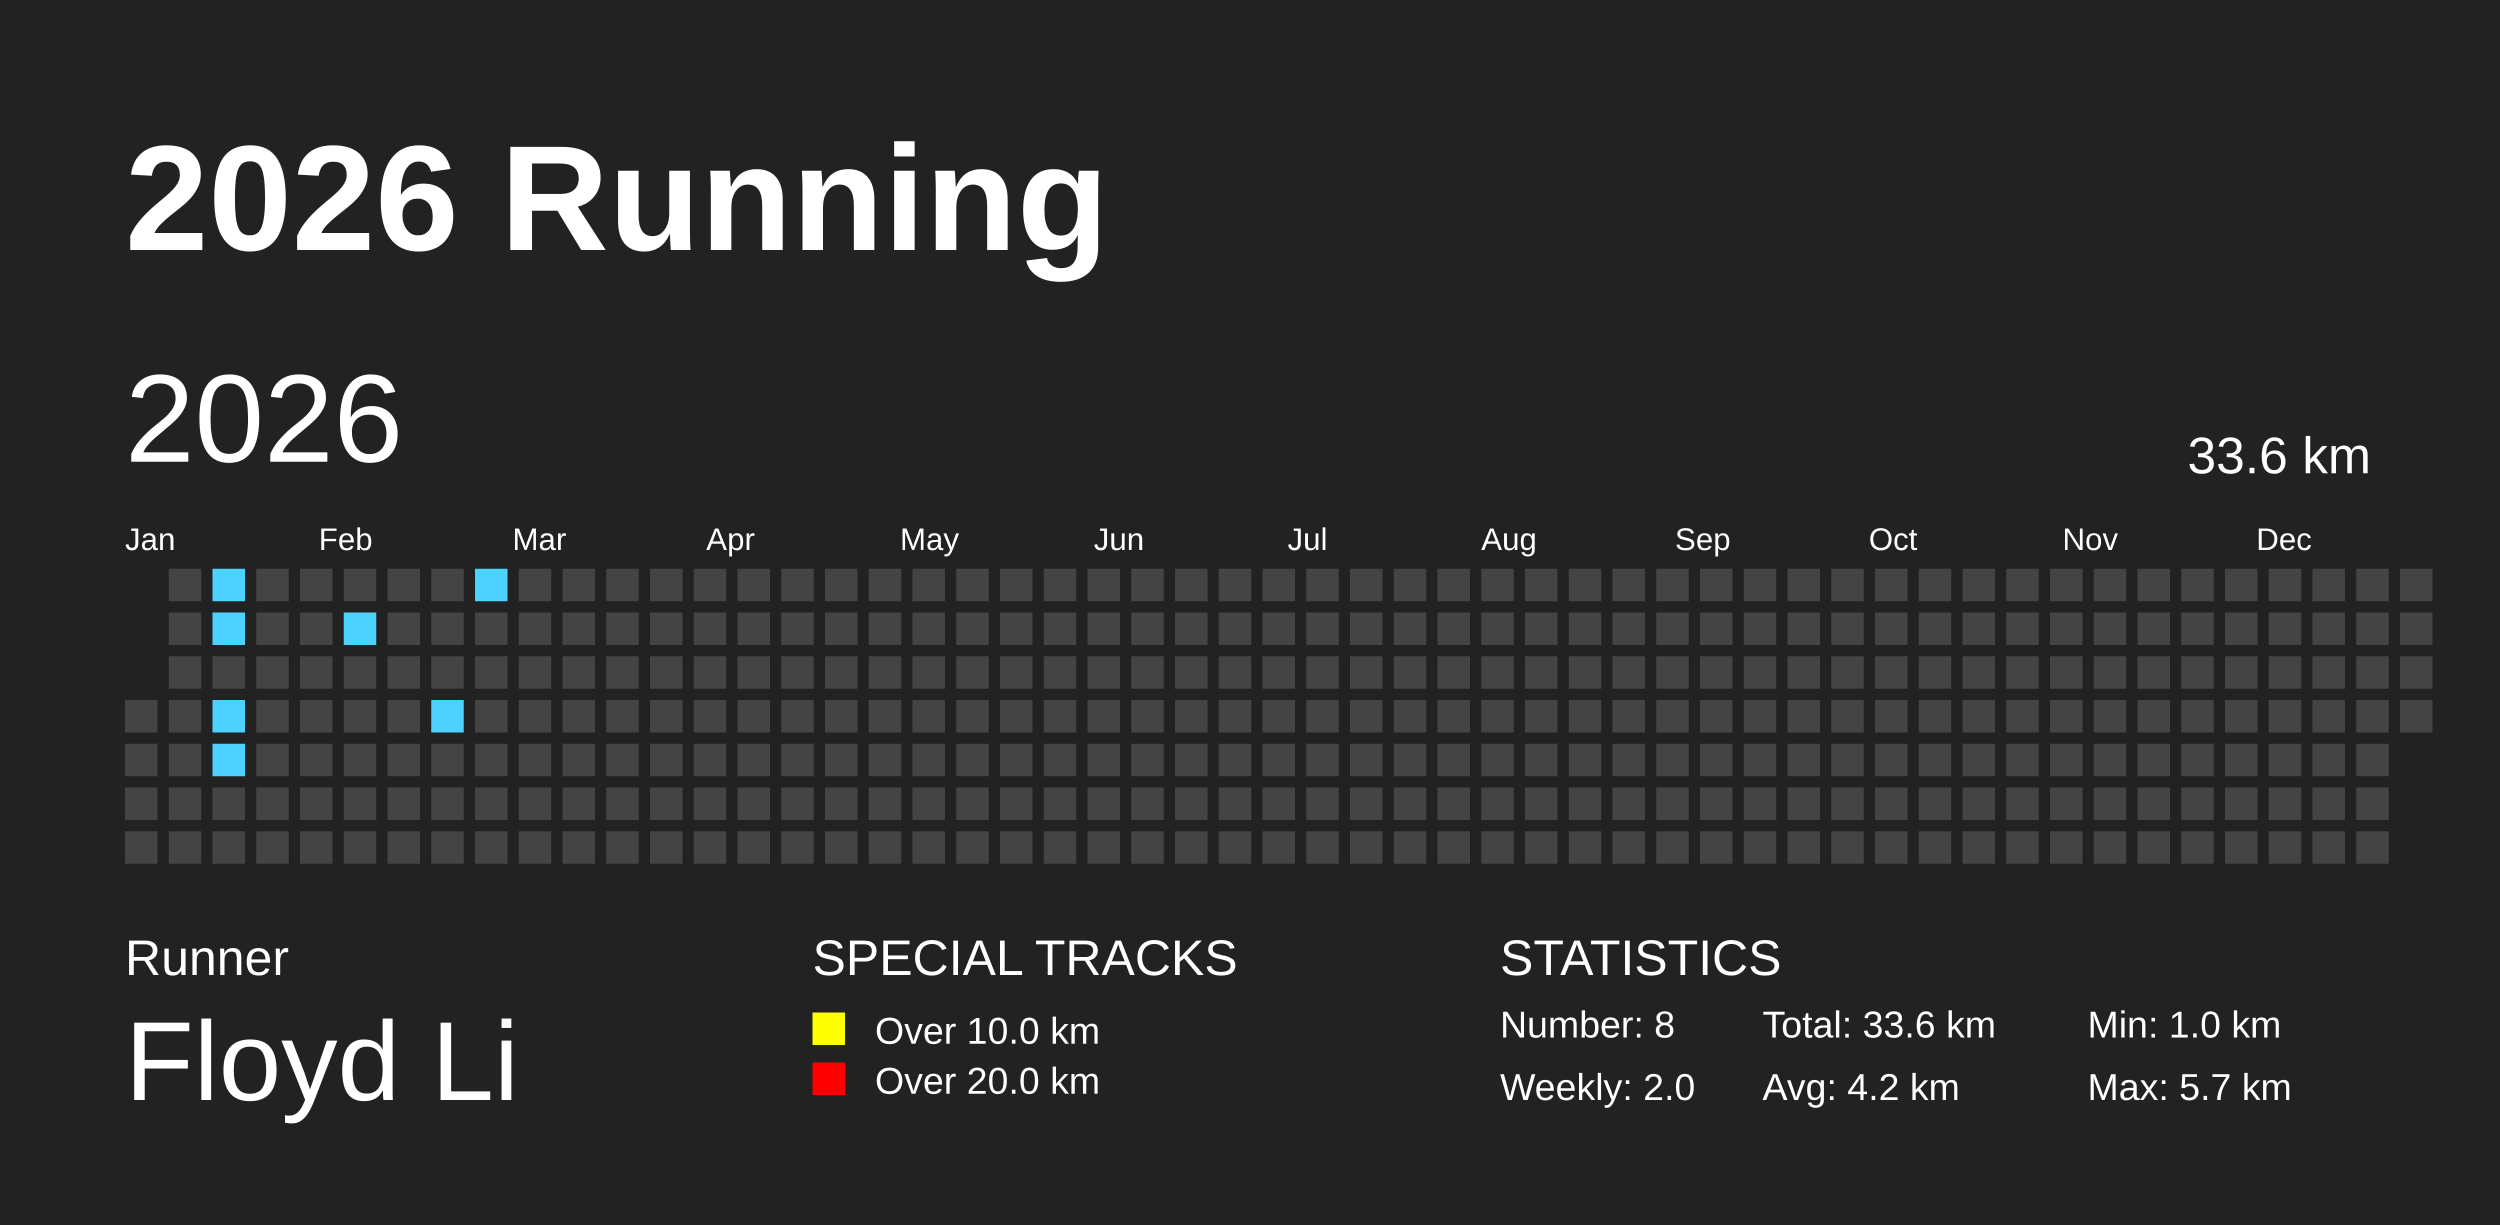
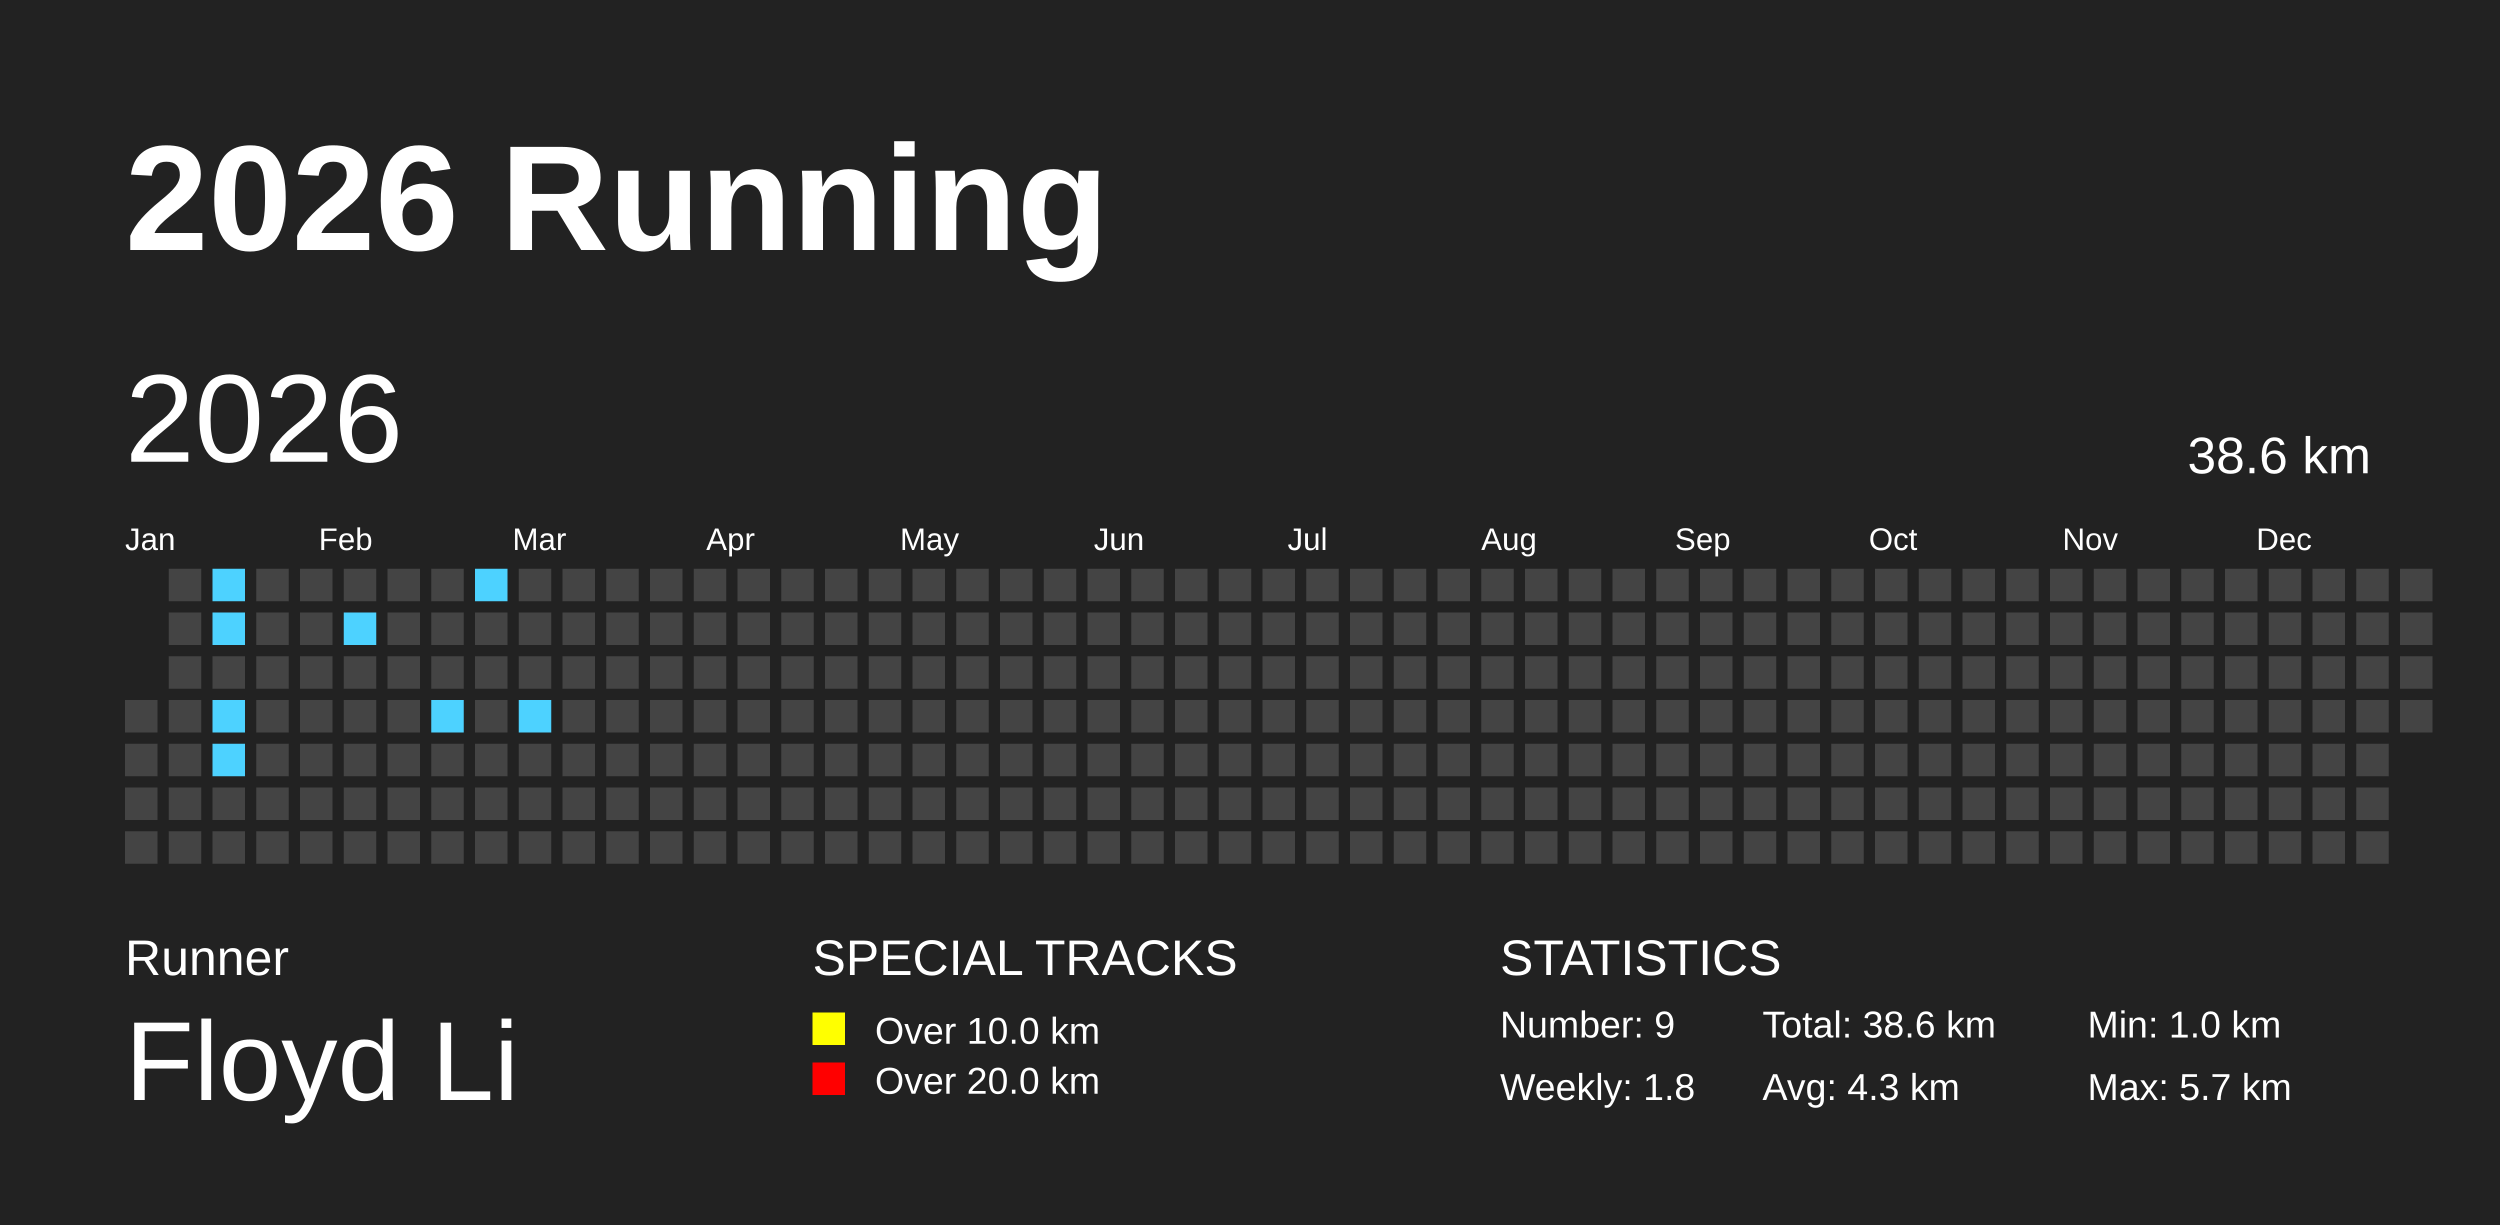
<svg xmlns="http://www.w3.org/2000/svg" baseProfile="full" height="98mm" version="1.1" viewBox="0,0,200,98" width="200mm">
  <defs />
  <rect fill="#222222" height="98" width="200" x="0" y="0" />
  <text fill="#FFFFFF" style="font-size:12px; font-family:Arial; font-weight:bold;" x="10" y="20">2026 Running</text>
  <text fill="#FFFFFF" style="font-size:4px; font-family:Arial" x="10" y="78">Runner</text>
  <text fill="#FFFFFF" style="font-size:9px; font-family:Arial" x="10" y="88">Floyd Li</text>
  <text fill="#FFFFFF" style="font-size:4px; font-family:Arial" x="65" y="78">SPECIAL TRACKS</text>
  <rect fill="yellow" height="2.6" width="2.6" x="65" y="81" />
  <text fill="#FFFFFF" style="font-size:3px; font-family:Arial" x="70" y="83.5">Over 10.0 km</text>
  <rect fill="red" height="2.6" width="2.6" x="65" y="85" />
  <text fill="#FFFFFF" style="font-size:3px; font-family:Arial" x="70" y="87.5">Over 20.0 km</text>
  <text fill="#FFFFFF" style="font-size:4px; font-family:Arial" x="120" y="78">STATISTICS</text>
-   <text fill="#FFFFFF" style="font-size:3px; font-family:Arial" x="120" y="83">Number: 8</text>
-   <text fill="#FFFFFF" style="font-size:3px; font-family:Arial" x="120" y="88">Weekly: 2.0</text>
-   <text fill="#FFFFFF" style="font-size:3px; font-family:Arial" x="141" y="83">Total: 33.6 km</text>
-   <text fill="#FFFFFF" style="font-size:3px; font-family:Arial" x="141" y="88">Avg: 4.2 km</text>
+   <text fill="#FFFFFF" style="font-size:3px; font-family:Arial" x="120" y="83">Number: 9</text>
+   <text fill="#FFFFFF" style="font-size:3px; font-family:Arial" x="120" y="88">Weekly: 1.8</text>
+   <text fill="#FFFFFF" style="font-size:3px; font-family:Arial" x="141" y="83">Total: 38.6 km</text>
+   <text fill="#FFFFFF" style="font-size:3px; font-family:Arial" x="141" y="88">Avg: 4.3 km</text>
  <text fill="#FFFFFF" style="font-size:3px; font-family:Arial" x="167" y="83">Min: 1.0 km</text>
  <text fill="#FFFFFF" style="font-size:3px; font-family:Arial" x="167" y="88">Max: 5.7 km</text>
  <text dominant-baseline="hanging" fill="#FFFFFF" style="font-size:10.0px; font-family:Arial;" x="10" y="30">2026</text>
-   <text dominant-baseline="hanging" fill="#FFFFFF" style="font-size:4.125px; font-family:Arial;" x="175" y="35">33.6 km</text>
+   <text dominant-baseline="hanging" fill="#FFFFFF" style="font-size:4.125px; font-family:Arial;" x="175" y="35">38.6 km</text>
  <text fill="#FFFFFF" style="font-size:2.5px; font-family:Arial" x="10.0" y="44">Jan</text>
  <text fill="#FFFFFF" style="font-size:2.5px; font-family:Arial" x="25.5" y="44">Feb</text>
  <text fill="#FFFFFF" style="font-size:2.5px; font-family:Arial" x="41.0" y="44">Mar</text>
  <text fill="#FFFFFF" style="font-size:2.5px; font-family:Arial" x="56.5" y="44">Apr</text>
  <text fill="#FFFFFF" style="font-size:2.5px; font-family:Arial" x="72.0" y="44">May</text>
  <text fill="#FFFFFF" style="font-size:2.5px; font-family:Arial" x="87.5" y="44">Jun</text>
  <text fill="#FFFFFF" style="font-size:2.5px; font-family:Arial" x="103.0" y="44">Jul</text>
  <text fill="#FFFFFF" style="font-size:2.5px; font-family:Arial" x="118.5" y="44">Aug</text>
  <text fill="#FFFFFF" style="font-size:2.5px; font-family:Arial" x="134.0" y="44">Sep</text>
  <text fill="#FFFFFF" style="font-size:2.5px; font-family:Arial" x="149.5" y="44">Oct</text>
  <text fill="#FFFFFF" style="font-size:2.5px; font-family:Arial" x="165.0" y="44">Nov</text>
  <text fill="#FFFFFF" style="font-size:2.5px; font-family:Arial" x="180.5" y="44">Dec</text>
  <rect fill="#444444" height="2.6" width="2.6" x="10.0" y="56.0" />
  <rect fill="#444444" height="2.6" width="2.6" x="10.0" y="59.5" />
  <rect fill="#444444" height="2.6" width="2.6" x="10.0" y="63.0" />
  <rect fill="#444444" height="2.6" width="2.6" x="10.0" y="66.5" />
  <rect fill="#444444" height="2.6" width="2.6" x="13.5" y="45.5" />
  <rect fill="#444444" height="2.6" width="2.6" x="13.5" y="49.0" />
  <rect fill="#444444" height="2.6" width="2.6" x="13.5" y="52.5" />
  <rect fill="#444444" height="2.6" width="2.6" x="13.5" y="56.0" />
  <rect fill="#444444" height="2.6" width="2.6" x="13.5" y="59.5" />
  <rect fill="#444444" height="2.6" width="2.6" x="13.5" y="63.0" />
  <rect fill="#444444" height="2.6" width="2.6" x="13.5" y="66.5" />
  <rect fill="#4DD2FF" height="2.6" width="2.6" x="17.0" y="45.5" />
  <rect fill="#4DD2FF" height="2.6" width="2.6" x="17.0" y="49.0" />
  <rect fill="#444444" height="2.6" width="2.6" x="17.0" y="52.5" />
  <rect fill="#4DD2FF" height="2.6" width="2.6" x="17.0" y="56.0" />
  <rect fill="#4DD2FF" height="2.6" width="2.6" x="17.0" y="59.5" />
  <rect fill="#444444" height="2.6" width="2.6" x="17.0" y="63.0" />
  <rect fill="#444444" height="2.6" width="2.6" x="17.0" y="66.5" />
  <rect fill="#444444" height="2.6" width="2.6" x="20.5" y="45.5" />
  <rect fill="#444444" height="2.6" width="2.6" x="20.5" y="49.0" />
  <rect fill="#444444" height="2.6" width="2.6" x="20.5" y="52.5" />
  <rect fill="#444444" height="2.6" width="2.6" x="20.5" y="56.0" />
  <rect fill="#444444" height="2.6" width="2.6" x="20.5" y="59.5" />
  <rect fill="#444444" height="2.6" width="2.6" x="20.5" y="63.0" />
  <rect fill="#444444" height="2.6" width="2.6" x="20.5" y="66.5" />
  <rect fill="#444444" height="2.6" width="2.6" x="24.0" y="45.5" />
  <rect fill="#444444" height="2.6" width="2.6" x="24.0" y="49.0" />
  <rect fill="#444444" height="2.6" width="2.6" x="24.0" y="52.5" />
  <rect fill="#444444" height="2.6" width="2.6" x="24.0" y="56.0" />
  <rect fill="#444444" height="2.6" width="2.6" x="24.0" y="59.5" />
  <rect fill="#444444" height="2.6" width="2.6" x="24.0" y="63.0" />
  <rect fill="#444444" height="2.6" width="2.6" x="24.0" y="66.5" />
  <rect fill="#444444" height="2.6" width="2.6" x="27.5" y="45.5" />
  <rect fill="#4DD2FF" height="2.6" width="2.6" x="27.5" y="49.0" />
  <rect fill="#444444" height="2.6" width="2.6" x="27.5" y="52.5" />
  <rect fill="#444444" height="2.6" width="2.6" x="27.5" y="56.0" />
  <rect fill="#444444" height="2.6" width="2.6" x="27.5" y="59.5" />
  <rect fill="#444444" height="2.6" width="2.6" x="27.5" y="63.0" />
  <rect fill="#444444" height="2.6" width="2.6" x="27.5" y="66.5" />
  <rect fill="#444444" height="2.6" width="2.6" x="31.0" y="45.5" />
  <rect fill="#444444" height="2.6" width="2.6" x="31.0" y="49.0" />
  <rect fill="#444444" height="2.6" width="2.6" x="31.0" y="52.5" />
  <rect fill="#444444" height="2.6" width="2.6" x="31.0" y="56.0" />
  <rect fill="#444444" height="2.6" width="2.6" x="31.0" y="59.5" />
  <rect fill="#444444" height="2.6" width="2.6" x="31.0" y="63.0" />
  <rect fill="#444444" height="2.6" width="2.6" x="31.0" y="66.5" />
  <rect fill="#444444" height="2.6" width="2.6" x="34.5" y="45.5" />
  <rect fill="#444444" height="2.6" width="2.6" x="34.5" y="49.0" />
  <rect fill="#444444" height="2.6" width="2.6" x="34.5" y="52.5" />
  <rect fill="#4DD2FF" height="2.6" width="2.6" x="34.5" y="56.0" />
  <rect fill="#444444" height="2.6" width="2.6" x="34.5" y="59.5" />
  <rect fill="#444444" height="2.6" width="2.6" x="34.5" y="63.0" />
  <rect fill="#444444" height="2.6" width="2.6" x="34.5" y="66.5" />
  <rect fill="#4DD2FF" height="2.6" width="2.6" x="38.0" y="45.5" />
  <rect fill="#444444" height="2.6" width="2.6" x="38.0" y="49.0" />
  <rect fill="#444444" height="2.6" width="2.6" x="38.0" y="52.5" />
  <rect fill="#444444" height="2.6" width="2.6" x="38.0" y="56.0" />
  <rect fill="#444444" height="2.6" width="2.6" x="38.0" y="59.5" />
  <rect fill="#444444" height="2.6" width="2.6" x="38.0" y="63.0" />
  <rect fill="#444444" height="2.6" width="2.6" x="38.0" y="66.5" />
  <rect fill="#444444" height="2.6" width="2.6" x="41.5" y="45.5" />
  <rect fill="#444444" height="2.6" width="2.6" x="41.5" y="49.0" />
  <rect fill="#444444" height="2.6" width="2.6" x="41.5" y="52.5" />
-   <rect fill="#444444" height="2.6" width="2.6" x="41.5" y="56.0" />
+   <rect fill="#4DD2FF" height="2.6" width="2.6" x="41.5" y="56.0" />
  <rect fill="#444444" height="2.6" width="2.6" x="41.5" y="59.5" />
  <rect fill="#444444" height="2.6" width="2.6" x="41.5" y="63.0" />
  <rect fill="#444444" height="2.6" width="2.6" x="41.5" y="66.5" />
  <rect fill="#444444" height="2.6" width="2.6" x="45.0" y="45.5" />
  <rect fill="#444444" height="2.6" width="2.6" x="45.0" y="49.0" />
  <rect fill="#444444" height="2.6" width="2.6" x="45.0" y="52.5" />
  <rect fill="#444444" height="2.6" width="2.6" x="45.0" y="56.0" />
  <rect fill="#444444" height="2.6" width="2.6" x="45.0" y="59.5" />
  <rect fill="#444444" height="2.6" width="2.6" x="45.0" y="63.0" />
  <rect fill="#444444" height="2.6" width="2.6" x="45.0" y="66.5" />
  <rect fill="#444444" height="2.6" width="2.6" x="48.5" y="45.5" />
  <rect fill="#444444" height="2.6" width="2.6" x="48.5" y="49.0" />
  <rect fill="#444444" height="2.6" width="2.6" x="48.5" y="52.5" />
  <rect fill="#444444" height="2.6" width="2.6" x="48.5" y="56.0" />
  <rect fill="#444444" height="2.6" width="2.6" x="48.5" y="59.5" />
  <rect fill="#444444" height="2.6" width="2.6" x="48.5" y="63.0" />
  <rect fill="#444444" height="2.6" width="2.6" x="48.5" y="66.5" />
  <rect fill="#444444" height="2.6" width="2.6" x="52.0" y="45.5" />
  <rect fill="#444444" height="2.6" width="2.6" x="52.0" y="49.0" />
  <rect fill="#444444" height="2.6" width="2.6" x="52.0" y="52.5" />
  <rect fill="#444444" height="2.6" width="2.6" x="52.0" y="56.0" />
  <rect fill="#444444" height="2.6" width="2.6" x="52.0" y="59.5" />
  <rect fill="#444444" height="2.6" width="2.6" x="52.0" y="63.0" />
  <rect fill="#444444" height="2.6" width="2.6" x="52.0" y="66.5" />
  <rect fill="#444444" height="2.6" width="2.6" x="55.5" y="45.5" />
  <rect fill="#444444" height="2.6" width="2.6" x="55.5" y="49.0" />
  <rect fill="#444444" height="2.6" width="2.6" x="55.5" y="52.5" />
  <rect fill="#444444" height="2.6" width="2.6" x="55.5" y="56.0" />
  <rect fill="#444444" height="2.6" width="2.6" x="55.5" y="59.5" />
  <rect fill="#444444" height="2.6" width="2.6" x="55.5" y="63.0" />
  <rect fill="#444444" height="2.6" width="2.6" x="55.5" y="66.5" />
  <rect fill="#444444" height="2.6" width="2.6" x="59.0" y="45.5" />
  <rect fill="#444444" height="2.6" width="2.6" x="59.0" y="49.0" />
  <rect fill="#444444" height="2.6" width="2.6" x="59.0" y="52.5" />
  <rect fill="#444444" height="2.6" width="2.6" x="59.0" y="56.0" />
  <rect fill="#444444" height="2.6" width="2.6" x="59.0" y="59.5" />
  <rect fill="#444444" height="2.6" width="2.6" x="59.0" y="63.0" />
  <rect fill="#444444" height="2.6" width="2.6" x="59.0" y="66.5" />
  <rect fill="#444444" height="2.6" width="2.6" x="62.5" y="45.5" />
  <rect fill="#444444" height="2.6" width="2.6" x="62.5" y="49.0" />
  <rect fill="#444444" height="2.6" width="2.6" x="62.5" y="52.5" />
  <rect fill="#444444" height="2.6" width="2.6" x="62.5" y="56.0" />
  <rect fill="#444444" height="2.6" width="2.6" x="62.5" y="59.5" />
  <rect fill="#444444" height="2.6" width="2.6" x="62.5" y="63.0" />
  <rect fill="#444444" height="2.6" width="2.6" x="62.5" y="66.5" />
  <rect fill="#444444" height="2.6" width="2.6" x="66.0" y="45.5" />
  <rect fill="#444444" height="2.6" width="2.6" x="66.0" y="49.0" />
  <rect fill="#444444" height="2.6" width="2.6" x="66.0" y="52.5" />
  <rect fill="#444444" height="2.6" width="2.6" x="66.0" y="56.0" />
  <rect fill="#444444" height="2.6" width="2.6" x="66.0" y="59.5" />
  <rect fill="#444444" height="2.6" width="2.6" x="66.0" y="63.0" />
  <rect fill="#444444" height="2.6" width="2.6" x="66.0" y="66.5" />
  <rect fill="#444444" height="2.6" width="2.6" x="69.5" y="45.5" />
  <rect fill="#444444" height="2.6" width="2.6" x="69.5" y="49.0" />
  <rect fill="#444444" height="2.6" width="2.6" x="69.5" y="52.5" />
  <rect fill="#444444" height="2.6" width="2.6" x="69.5" y="56.0" />
  <rect fill="#444444" height="2.6" width="2.6" x="69.5" y="59.5" />
  <rect fill="#444444" height="2.6" width="2.6" x="69.5" y="63.0" />
  <rect fill="#444444" height="2.6" width="2.6" x="69.5" y="66.5" />
  <rect fill="#444444" height="2.6" width="2.6" x="73.0" y="45.5" />
  <rect fill="#444444" height="2.6" width="2.6" x="73.0" y="49.0" />
  <rect fill="#444444" height="2.6" width="2.6" x="73.0" y="52.5" />
  <rect fill="#444444" height="2.6" width="2.6" x="73.0" y="56.0" />
  <rect fill="#444444" height="2.6" width="2.6" x="73.0" y="59.5" />
  <rect fill="#444444" height="2.6" width="2.6" x="73.0" y="63.0" />
  <rect fill="#444444" height="2.6" width="2.6" x="73.0" y="66.5" />
  <rect fill="#444444" height="2.6" width="2.6" x="76.5" y="45.5" />
  <rect fill="#444444" height="2.6" width="2.6" x="76.5" y="49.0" />
  <rect fill="#444444" height="2.6" width="2.6" x="76.5" y="52.5" />
  <rect fill="#444444" height="2.6" width="2.6" x="76.5" y="56.0" />
  <rect fill="#444444" height="2.6" width="2.6" x="76.5" y="59.5" />
  <rect fill="#444444" height="2.6" width="2.6" x="76.5" y="63.0" />
  <rect fill="#444444" height="2.6" width="2.6" x="76.5" y="66.5" />
  <rect fill="#444444" height="2.6" width="2.6" x="80.0" y="45.5" />
  <rect fill="#444444" height="2.6" width="2.6" x="80.0" y="49.0" />
  <rect fill="#444444" height="2.6" width="2.6" x="80.0" y="52.5" />
  <rect fill="#444444" height="2.6" width="2.6" x="80.0" y="56.0" />
  <rect fill="#444444" height="2.6" width="2.6" x="80.0" y="59.5" />
  <rect fill="#444444" height="2.6" width="2.6" x="80.0" y="63.0" />
  <rect fill="#444444" height="2.6" width="2.6" x="80.0" y="66.5" />
  <rect fill="#444444" height="2.6" width="2.6" x="83.5" y="45.5" />
  <rect fill="#444444" height="2.6" width="2.6" x="83.5" y="49.0" />
  <rect fill="#444444" height="2.6" width="2.6" x="83.5" y="52.5" />
  <rect fill="#444444" height="2.6" width="2.6" x="83.5" y="56.0" />
  <rect fill="#444444" height="2.6" width="2.6" x="83.5" y="59.5" />
  <rect fill="#444444" height="2.6" width="2.6" x="83.5" y="63.0" />
  <rect fill="#444444" height="2.6" width="2.6" x="83.5" y="66.5" />
  <rect fill="#444444" height="2.6" width="2.6" x="87.0" y="45.5" />
  <rect fill="#444444" height="2.6" width="2.6" x="87.0" y="49.0" />
  <rect fill="#444444" height="2.6" width="2.6" x="87.0" y="52.5" />
  <rect fill="#444444" height="2.6" width="2.6" x="87.0" y="56.0" />
  <rect fill="#444444" height="2.6" width="2.6" x="87.0" y="59.5" />
  <rect fill="#444444" height="2.6" width="2.6" x="87.0" y="63.0" />
  <rect fill="#444444" height="2.6" width="2.6" x="87.0" y="66.5" />
  <rect fill="#444444" height="2.6" width="2.6" x="90.5" y="45.5" />
  <rect fill="#444444" height="2.6" width="2.6" x="90.5" y="49.0" />
  <rect fill="#444444" height="2.6" width="2.6" x="90.5" y="52.5" />
  <rect fill="#444444" height="2.6" width="2.6" x="90.5" y="56.0" />
  <rect fill="#444444" height="2.6" width="2.6" x="90.5" y="59.5" />
  <rect fill="#444444" height="2.6" width="2.6" x="90.5" y="63.0" />
  <rect fill="#444444" height="2.6" width="2.6" x="90.5" y="66.5" />
  <rect fill="#444444" height="2.6" width="2.6" x="94.0" y="45.5" />
  <rect fill="#444444" height="2.6" width="2.6" x="94.0" y="49.0" />
  <rect fill="#444444" height="2.6" width="2.6" x="94.0" y="52.5" />
  <rect fill="#444444" height="2.6" width="2.6" x="94.0" y="56.0" />
  <rect fill="#444444" height="2.6" width="2.6" x="94.0" y="59.5" />
  <rect fill="#444444" height="2.6" width="2.6" x="94.0" y="63.0" />
  <rect fill="#444444" height="2.6" width="2.6" x="94.0" y="66.5" />
  <rect fill="#444444" height="2.6" width="2.6" x="97.5" y="45.5" />
  <rect fill="#444444" height="2.6" width="2.6" x="97.5" y="49.0" />
  <rect fill="#444444" height="2.6" width="2.6" x="97.5" y="52.5" />
  <rect fill="#444444" height="2.6" width="2.6" x="97.5" y="56.0" />
  <rect fill="#444444" height="2.6" width="2.6" x="97.5" y="59.5" />
  <rect fill="#444444" height="2.6" width="2.6" x="97.5" y="63.0" />
  <rect fill="#444444" height="2.6" width="2.6" x="97.5" y="66.5" />
  <rect fill="#444444" height="2.6" width="2.6" x="101.0" y="45.5" />
  <rect fill="#444444" height="2.6" width="2.6" x="101.0" y="49.0" />
  <rect fill="#444444" height="2.6" width="2.6" x="101.0" y="52.5" />
  <rect fill="#444444" height="2.6" width="2.6" x="101.0" y="56.0" />
  <rect fill="#444444" height="2.6" width="2.6" x="101.0" y="59.5" />
  <rect fill="#444444" height="2.6" width="2.6" x="101.0" y="63.0" />
  <rect fill="#444444" height="2.6" width="2.6" x="101.0" y="66.5" />
  <rect fill="#444444" height="2.6" width="2.6" x="104.5" y="45.5" />
  <rect fill="#444444" height="2.6" width="2.6" x="104.5" y="49.0" />
  <rect fill="#444444" height="2.6" width="2.6" x="104.5" y="52.5" />
  <rect fill="#444444" height="2.6" width="2.6" x="104.5" y="56.0" />
  <rect fill="#444444" height="2.6" width="2.6" x="104.5" y="59.5" />
  <rect fill="#444444" height="2.6" width="2.6" x="104.5" y="63.0" />
  <rect fill="#444444" height="2.6" width="2.6" x="104.5" y="66.5" />
  <rect fill="#444444" height="2.6" width="2.6" x="108.0" y="45.5" />
  <rect fill="#444444" height="2.6" width="2.6" x="108.0" y="49.0" />
  <rect fill="#444444" height="2.6" width="2.6" x="108.0" y="52.5" />
  <rect fill="#444444" height="2.6" width="2.6" x="108.0" y="56.0" />
  <rect fill="#444444" height="2.6" width="2.6" x="108.0" y="59.5" />
  <rect fill="#444444" height="2.6" width="2.6" x="108.0" y="63.0" />
  <rect fill="#444444" height="2.6" width="2.6" x="108.0" y="66.5" />
  <rect fill="#444444" height="2.6" width="2.6" x="111.5" y="45.5" />
  <rect fill="#444444" height="2.6" width="2.6" x="111.5" y="49.0" />
  <rect fill="#444444" height="2.6" width="2.6" x="111.5" y="52.5" />
  <rect fill="#444444" height="2.6" width="2.6" x="111.5" y="56.0" />
  <rect fill="#444444" height="2.6" width="2.6" x="111.5" y="59.5" />
  <rect fill="#444444" height="2.6" width="2.6" x="111.5" y="63.0" />
  <rect fill="#444444" height="2.6" width="2.6" x="111.5" y="66.5" />
  <rect fill="#444444" height="2.6" width="2.6" x="115.0" y="45.5" />
  <rect fill="#444444" height="2.6" width="2.6" x="115.0" y="49.0" />
  <rect fill="#444444" height="2.6" width="2.6" x="115.0" y="52.5" />
  <rect fill="#444444" height="2.6" width="2.6" x="115.0" y="56.0" />
  <rect fill="#444444" height="2.6" width="2.6" x="115.0" y="59.5" />
  <rect fill="#444444" height="2.6" width="2.6" x="115.0" y="63.0" />
  <rect fill="#444444" height="2.6" width="2.6" x="115.0" y="66.5" />
  <rect fill="#444444" height="2.6" width="2.6" x="118.5" y="45.5" />
  <rect fill="#444444" height="2.6" width="2.6" x="118.5" y="49.0" />
  <rect fill="#444444" height="2.6" width="2.6" x="118.5" y="52.5" />
  <rect fill="#444444" height="2.6" width="2.6" x="118.5" y="56.0" />
  <rect fill="#444444" height="2.6" width="2.6" x="118.5" y="59.5" />
  <rect fill="#444444" height="2.6" width="2.6" x="118.5" y="63.0" />
  <rect fill="#444444" height="2.6" width="2.6" x="118.5" y="66.5" />
  <rect fill="#444444" height="2.6" width="2.6" x="122.0" y="45.5" />
  <rect fill="#444444" height="2.6" width="2.6" x="122.0" y="49.0" />
  <rect fill="#444444" height="2.6" width="2.6" x="122.0" y="52.5" />
  <rect fill="#444444" height="2.6" width="2.6" x="122.0" y="56.0" />
  <rect fill="#444444" height="2.6" width="2.6" x="122.0" y="59.5" />
  <rect fill="#444444" height="2.6" width="2.6" x="122.0" y="63.0" />
  <rect fill="#444444" height="2.6" width="2.6" x="122.0" y="66.5" />
  <rect fill="#444444" height="2.6" width="2.6" x="125.5" y="45.5" />
  <rect fill="#444444" height="2.6" width="2.6" x="125.5" y="49.0" />
  <rect fill="#444444" height="2.6" width="2.6" x="125.5" y="52.5" />
  <rect fill="#444444" height="2.6" width="2.6" x="125.5" y="56.0" />
  <rect fill="#444444" height="2.6" width="2.6" x="125.5" y="59.5" />
  <rect fill="#444444" height="2.6" width="2.6" x="125.5" y="63.0" />
  <rect fill="#444444" height="2.6" width="2.6" x="125.5" y="66.5" />
  <rect fill="#444444" height="2.6" width="2.6" x="129.0" y="45.5" />
  <rect fill="#444444" height="2.6" width="2.6" x="129.0" y="49.0" />
  <rect fill="#444444" height="2.6" width="2.6" x="129.0" y="52.5" />
  <rect fill="#444444" height="2.6" width="2.6" x="129.0" y="56.0" />
  <rect fill="#444444" height="2.6" width="2.6" x="129.0" y="59.5" />
  <rect fill="#444444" height="2.6" width="2.6" x="129.0" y="63.0" />
  <rect fill="#444444" height="2.6" width="2.6" x="129.0" y="66.5" />
  <rect fill="#444444" height="2.6" width="2.6" x="132.5" y="45.5" />
  <rect fill="#444444" height="2.6" width="2.6" x="132.5" y="49.0" />
  <rect fill="#444444" height="2.6" width="2.6" x="132.5" y="52.5" />
  <rect fill="#444444" height="2.6" width="2.6" x="132.5" y="56.0" />
  <rect fill="#444444" height="2.6" width="2.6" x="132.5" y="59.5" />
  <rect fill="#444444" height="2.6" width="2.6" x="132.5" y="63.0" />
  <rect fill="#444444" height="2.6" width="2.6" x="132.5" y="66.5" />
  <rect fill="#444444" height="2.6" width="2.6" x="136.0" y="45.5" />
  <rect fill="#444444" height="2.6" width="2.6" x="136.0" y="49.0" />
  <rect fill="#444444" height="2.6" width="2.6" x="136.0" y="52.5" />
  <rect fill="#444444" height="2.6" width="2.6" x="136.0" y="56.0" />
  <rect fill="#444444" height="2.6" width="2.6" x="136.0" y="59.5" />
  <rect fill="#444444" height="2.6" width="2.6" x="136.0" y="63.0" />
  <rect fill="#444444" height="2.6" width="2.6" x="136.0" y="66.5" />
  <rect fill="#444444" height="2.6" width="2.6" x="139.5" y="45.5" />
  <rect fill="#444444" height="2.6" width="2.6" x="139.5" y="49.0" />
  <rect fill="#444444" height="2.6" width="2.6" x="139.5" y="52.5" />
  <rect fill="#444444" height="2.6" width="2.6" x="139.5" y="56.0" />
  <rect fill="#444444" height="2.6" width="2.6" x="139.5" y="59.5" />
  <rect fill="#444444" height="2.6" width="2.6" x="139.5" y="63.0" />
  <rect fill="#444444" height="2.6" width="2.6" x="139.5" y="66.5" />
  <rect fill="#444444" height="2.6" width="2.6" x="143.0" y="45.5" />
  <rect fill="#444444" height="2.6" width="2.6" x="143.0" y="49.0" />
  <rect fill="#444444" height="2.6" width="2.6" x="143.0" y="52.5" />
  <rect fill="#444444" height="2.6" width="2.6" x="143.0" y="56.0" />
  <rect fill="#444444" height="2.6" width="2.6" x="143.0" y="59.5" />
  <rect fill="#444444" height="2.6" width="2.6" x="143.0" y="63.0" />
  <rect fill="#444444" height="2.6" width="2.6" x="143.0" y="66.5" />
  <rect fill="#444444" height="2.6" width="2.6" x="146.5" y="45.5" />
  <rect fill="#444444" height="2.6" width="2.6" x="146.5" y="49.0" />
  <rect fill="#444444" height="2.6" width="2.6" x="146.5" y="52.5" />
  <rect fill="#444444" height="2.6" width="2.6" x="146.5" y="56.0" />
  <rect fill="#444444" height="2.6" width="2.6" x="146.5" y="59.5" />
  <rect fill="#444444" height="2.6" width="2.6" x="146.5" y="63.0" />
  <rect fill="#444444" height="2.6" width="2.6" x="146.5" y="66.5" />
  <rect fill="#444444" height="2.6" width="2.6" x="150.0" y="45.5" />
  <rect fill="#444444" height="2.6" width="2.6" x="150.0" y="49.0" />
  <rect fill="#444444" height="2.6" width="2.6" x="150.0" y="52.5" />
  <rect fill="#444444" height="2.6" width="2.6" x="150.0" y="56.0" />
  <rect fill="#444444" height="2.6" width="2.6" x="150.0" y="59.5" />
  <rect fill="#444444" height="2.6" width="2.6" x="150.0" y="63.0" />
  <rect fill="#444444" height="2.6" width="2.6" x="150.0" y="66.5" />
  <rect fill="#444444" height="2.6" width="2.6" x="153.5" y="45.5" />
  <rect fill="#444444" height="2.6" width="2.6" x="153.5" y="49.0" />
  <rect fill="#444444" height="2.6" width="2.6" x="153.5" y="52.5" />
  <rect fill="#444444" height="2.6" width="2.6" x="153.5" y="56.0" />
  <rect fill="#444444" height="2.6" width="2.6" x="153.5" y="59.5" />
  <rect fill="#444444" height="2.6" width="2.6" x="153.5" y="63.0" />
  <rect fill="#444444" height="2.6" width="2.6" x="153.5" y="66.5" />
  <rect fill="#444444" height="2.6" width="2.6" x="157.0" y="45.5" />
  <rect fill="#444444" height="2.6" width="2.6" x="157.0" y="49.0" />
  <rect fill="#444444" height="2.6" width="2.6" x="157.0" y="52.5" />
  <rect fill="#444444" height="2.6" width="2.6" x="157.0" y="56.0" />
  <rect fill="#444444" height="2.6" width="2.6" x="157.0" y="59.5" />
  <rect fill="#444444" height="2.6" width="2.6" x="157.0" y="63.0" />
  <rect fill="#444444" height="2.6" width="2.6" x="157.0" y="66.5" />
  <rect fill="#444444" height="2.6" width="2.6" x="160.5" y="45.5" />
  <rect fill="#444444" height="2.6" width="2.6" x="160.5" y="49.0" />
  <rect fill="#444444" height="2.6" width="2.6" x="160.5" y="52.5" />
  <rect fill="#444444" height="2.6" width="2.6" x="160.5" y="56.0" />
  <rect fill="#444444" height="2.6" width="2.6" x="160.5" y="59.5" />
  <rect fill="#444444" height="2.6" width="2.6" x="160.5" y="63.0" />
  <rect fill="#444444" height="2.6" width="2.6" x="160.5" y="66.5" />
  <rect fill="#444444" height="2.6" width="2.6" x="164.0" y="45.5" />
  <rect fill="#444444" height="2.6" width="2.6" x="164.0" y="49.0" />
  <rect fill="#444444" height="2.6" width="2.6" x="164.0" y="52.5" />
  <rect fill="#444444" height="2.6" width="2.6" x="164.0" y="56.0" />
  <rect fill="#444444" height="2.6" width="2.6" x="164.0" y="59.5" />
  <rect fill="#444444" height="2.6" width="2.6" x="164.0" y="63.0" />
  <rect fill="#444444" height="2.6" width="2.6" x="164.0" y="66.5" />
  <rect fill="#444444" height="2.6" width="2.6" x="167.5" y="45.5" />
  <rect fill="#444444" height="2.6" width="2.6" x="167.5" y="49.0" />
  <rect fill="#444444" height="2.6" width="2.6" x="167.5" y="52.5" />
  <rect fill="#444444" height="2.6" width="2.6" x="167.5" y="56.0" />
  <rect fill="#444444" height="2.6" width="2.6" x="167.5" y="59.5" />
  <rect fill="#444444" height="2.6" width="2.6" x="167.5" y="63.0" />
  <rect fill="#444444" height="2.6" width="2.6" x="167.5" y="66.5" />
  <rect fill="#444444" height="2.6" width="2.6" x="171.0" y="45.5" />
  <rect fill="#444444" height="2.6" width="2.6" x="171.0" y="49.0" />
  <rect fill="#444444" height="2.6" width="2.6" x="171.0" y="52.5" />
  <rect fill="#444444" height="2.6" width="2.6" x="171.0" y="56.0" />
  <rect fill="#444444" height="2.6" width="2.6" x="171.0" y="59.5" />
  <rect fill="#444444" height="2.6" width="2.6" x="171.0" y="63.0" />
  <rect fill="#444444" height="2.6" width="2.6" x="171.0" y="66.5" />
  <rect fill="#444444" height="2.6" width="2.6" x="174.5" y="45.5" />
  <rect fill="#444444" height="2.6" width="2.6" x="174.5" y="49.0" />
  <rect fill="#444444" height="2.6" width="2.6" x="174.5" y="52.5" />
  <rect fill="#444444" height="2.6" width="2.6" x="174.5" y="56.0" />
  <rect fill="#444444" height="2.6" width="2.6" x="174.5" y="59.5" />
  <rect fill="#444444" height="2.6" width="2.6" x="174.5" y="63.0" />
  <rect fill="#444444" height="2.6" width="2.6" x="174.5" y="66.5" />
  <rect fill="#444444" height="2.6" width="2.6" x="178.0" y="45.5" />
  <rect fill="#444444" height="2.6" width="2.6" x="178.0" y="49.0" />
  <rect fill="#444444" height="2.6" width="2.6" x="178.0" y="52.5" />
  <rect fill="#444444" height="2.6" width="2.6" x="178.0" y="56.0" />
  <rect fill="#444444" height="2.6" width="2.6" x="178.0" y="59.5" />
  <rect fill="#444444" height="2.6" width="2.6" x="178.0" y="63.0" />
  <rect fill="#444444" height="2.6" width="2.6" x="178.0" y="66.5" />
  <rect fill="#444444" height="2.6" width="2.6" x="181.5" y="45.5" />
  <rect fill="#444444" height="2.6" width="2.6" x="181.5" y="49.0" />
  <rect fill="#444444" height="2.6" width="2.6" x="181.5" y="52.5" />
  <rect fill="#444444" height="2.6" width="2.6" x="181.5" y="56.0" />
  <rect fill="#444444" height="2.6" width="2.6" x="181.5" y="59.5" />
  <rect fill="#444444" height="2.6" width="2.6" x="181.5" y="63.0" />
  <rect fill="#444444" height="2.6" width="2.6" x="181.5" y="66.5" />
  <rect fill="#444444" height="2.6" width="2.6" x="185.0" y="45.5" />
  <rect fill="#444444" height="2.6" width="2.6" x="185.0" y="49.0" />
  <rect fill="#444444" height="2.6" width="2.6" x="185.0" y="52.5" />
  <rect fill="#444444" height="2.6" width="2.6" x="185.0" y="56.0" />
  <rect fill="#444444" height="2.6" width="2.6" x="185.0" y="59.5" />
  <rect fill="#444444" height="2.6" width="2.6" x="185.0" y="63.0" />
  <rect fill="#444444" height="2.6" width="2.6" x="185.0" y="66.5" />
  <rect fill="#444444" height="2.6" width="2.6" x="188.5" y="45.5" />
  <rect fill="#444444" height="2.6" width="2.6" x="188.5" y="49.0" />
  <rect fill="#444444" height="2.6" width="2.6" x="188.5" y="52.5" />
  <rect fill="#444444" height="2.6" width="2.6" x="188.5" y="56.0" />
  <rect fill="#444444" height="2.6" width="2.6" x="188.5" y="59.5" />
  <rect fill="#444444" height="2.6" width="2.6" x="188.5" y="63.0" />
  <rect fill="#444444" height="2.6" width="2.6" x="188.5" y="66.5" />
  <rect fill="#444444" height="2.6" width="2.6" x="192.0" y="45.5" />
  <rect fill="#444444" height="2.6" width="2.6" x="192.0" y="49.0" />
  <rect fill="#444444" height="2.6" width="2.6" x="192.0" y="52.5" />
  <rect fill="#444444" height="2.6" width="2.6" x="192.0" y="56.0" />
</svg>
